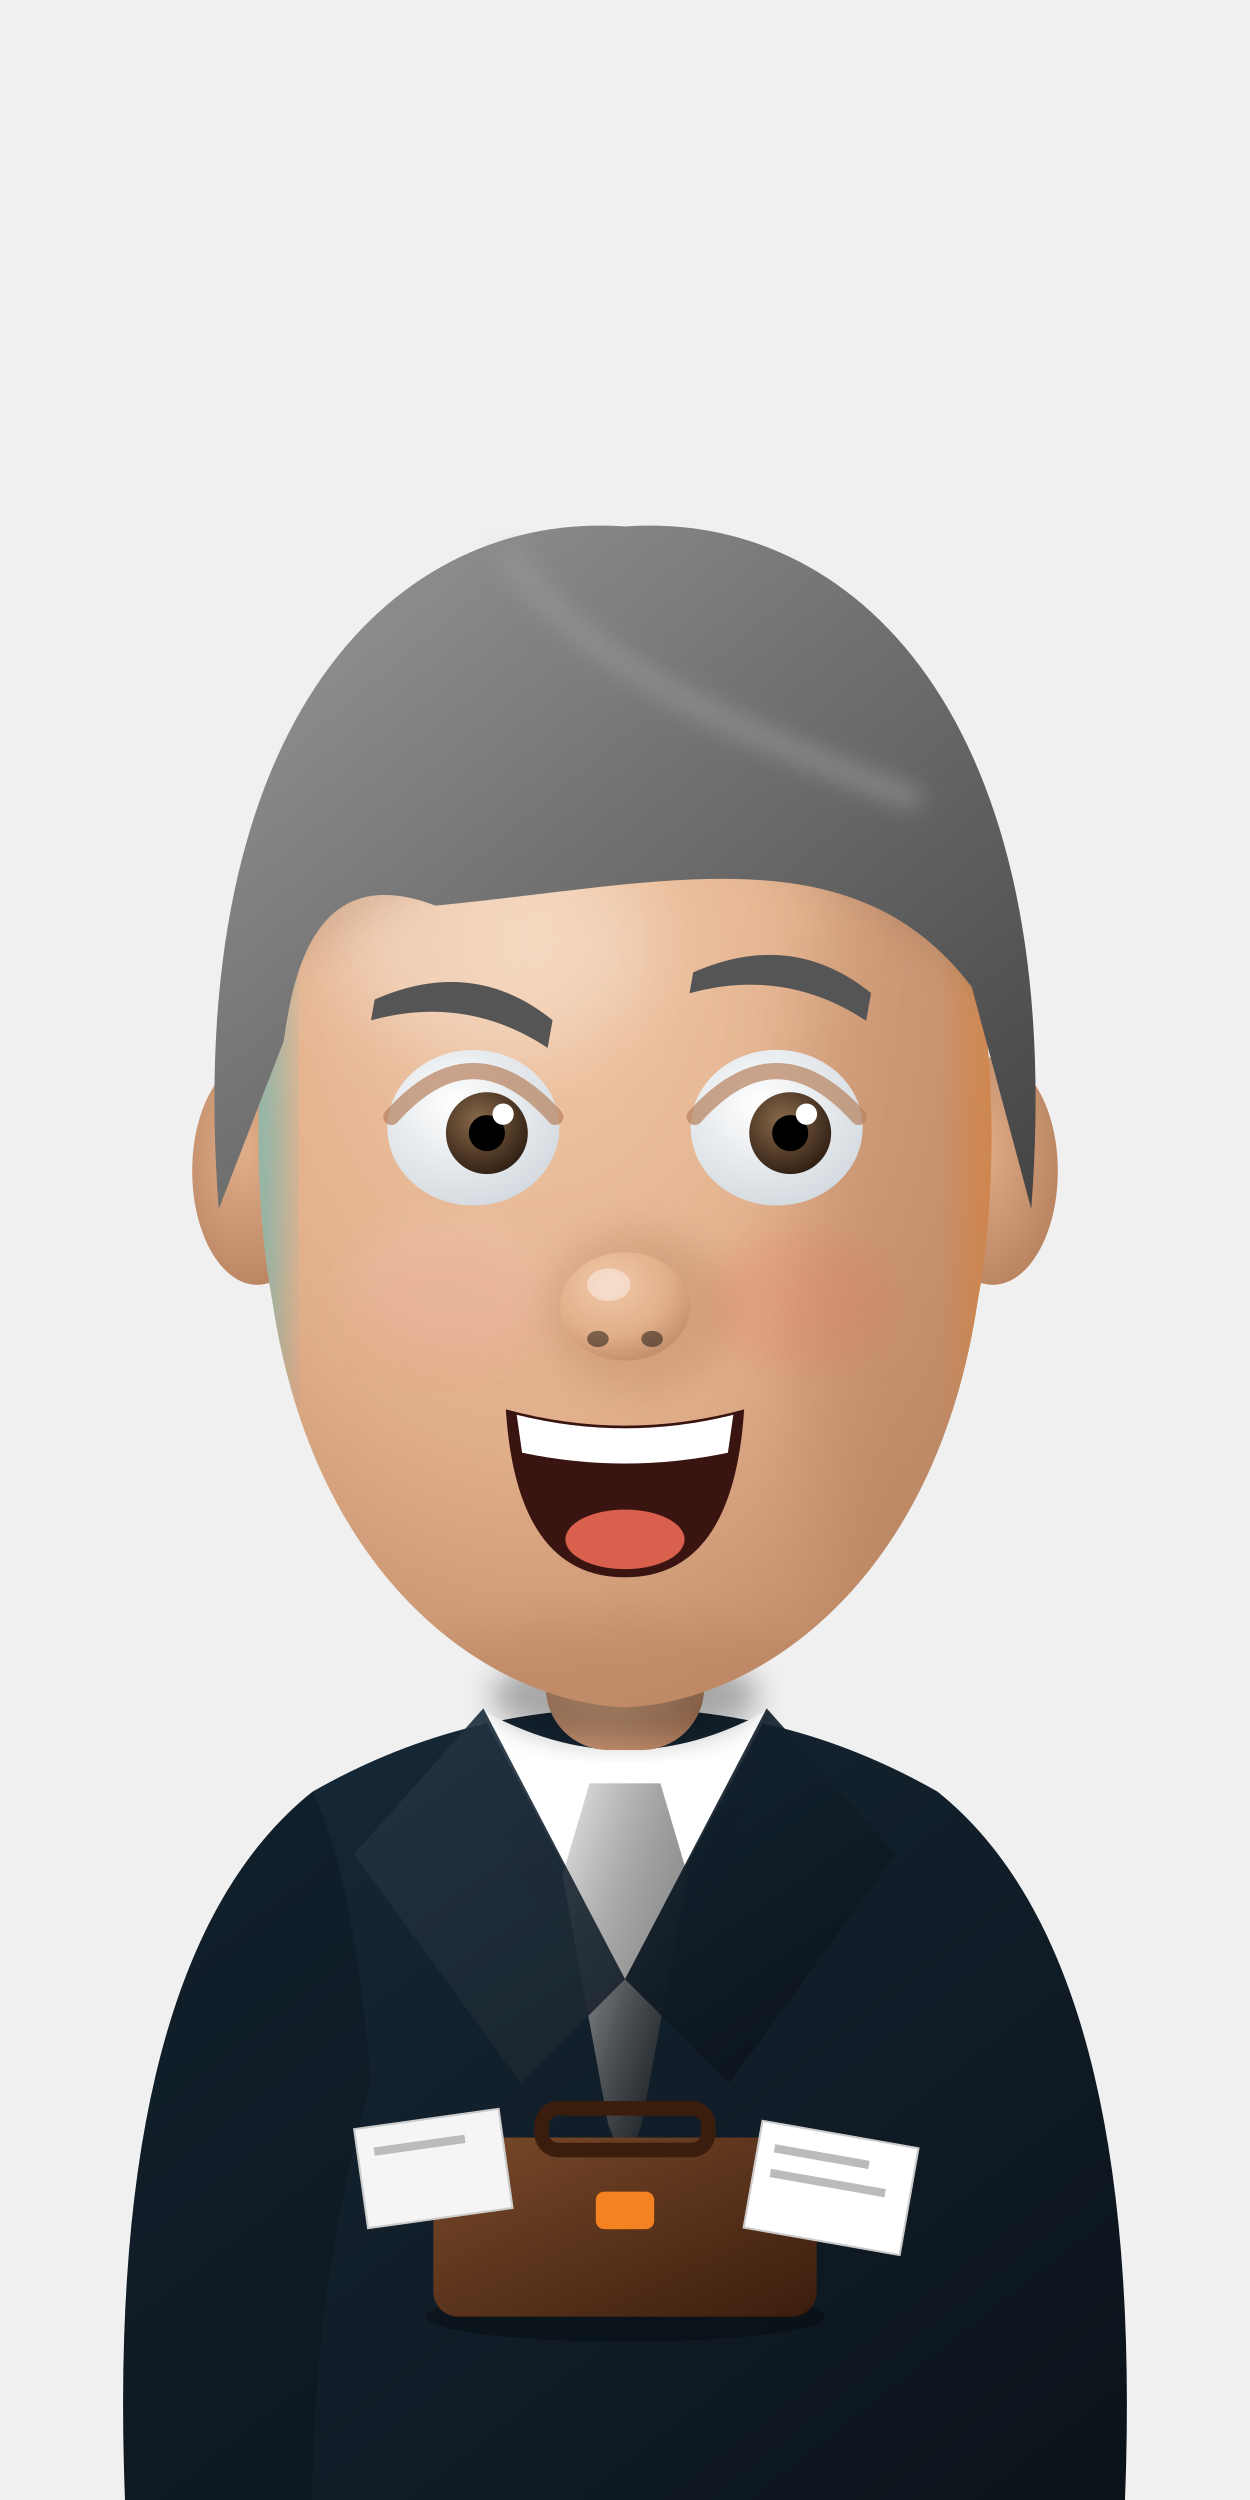
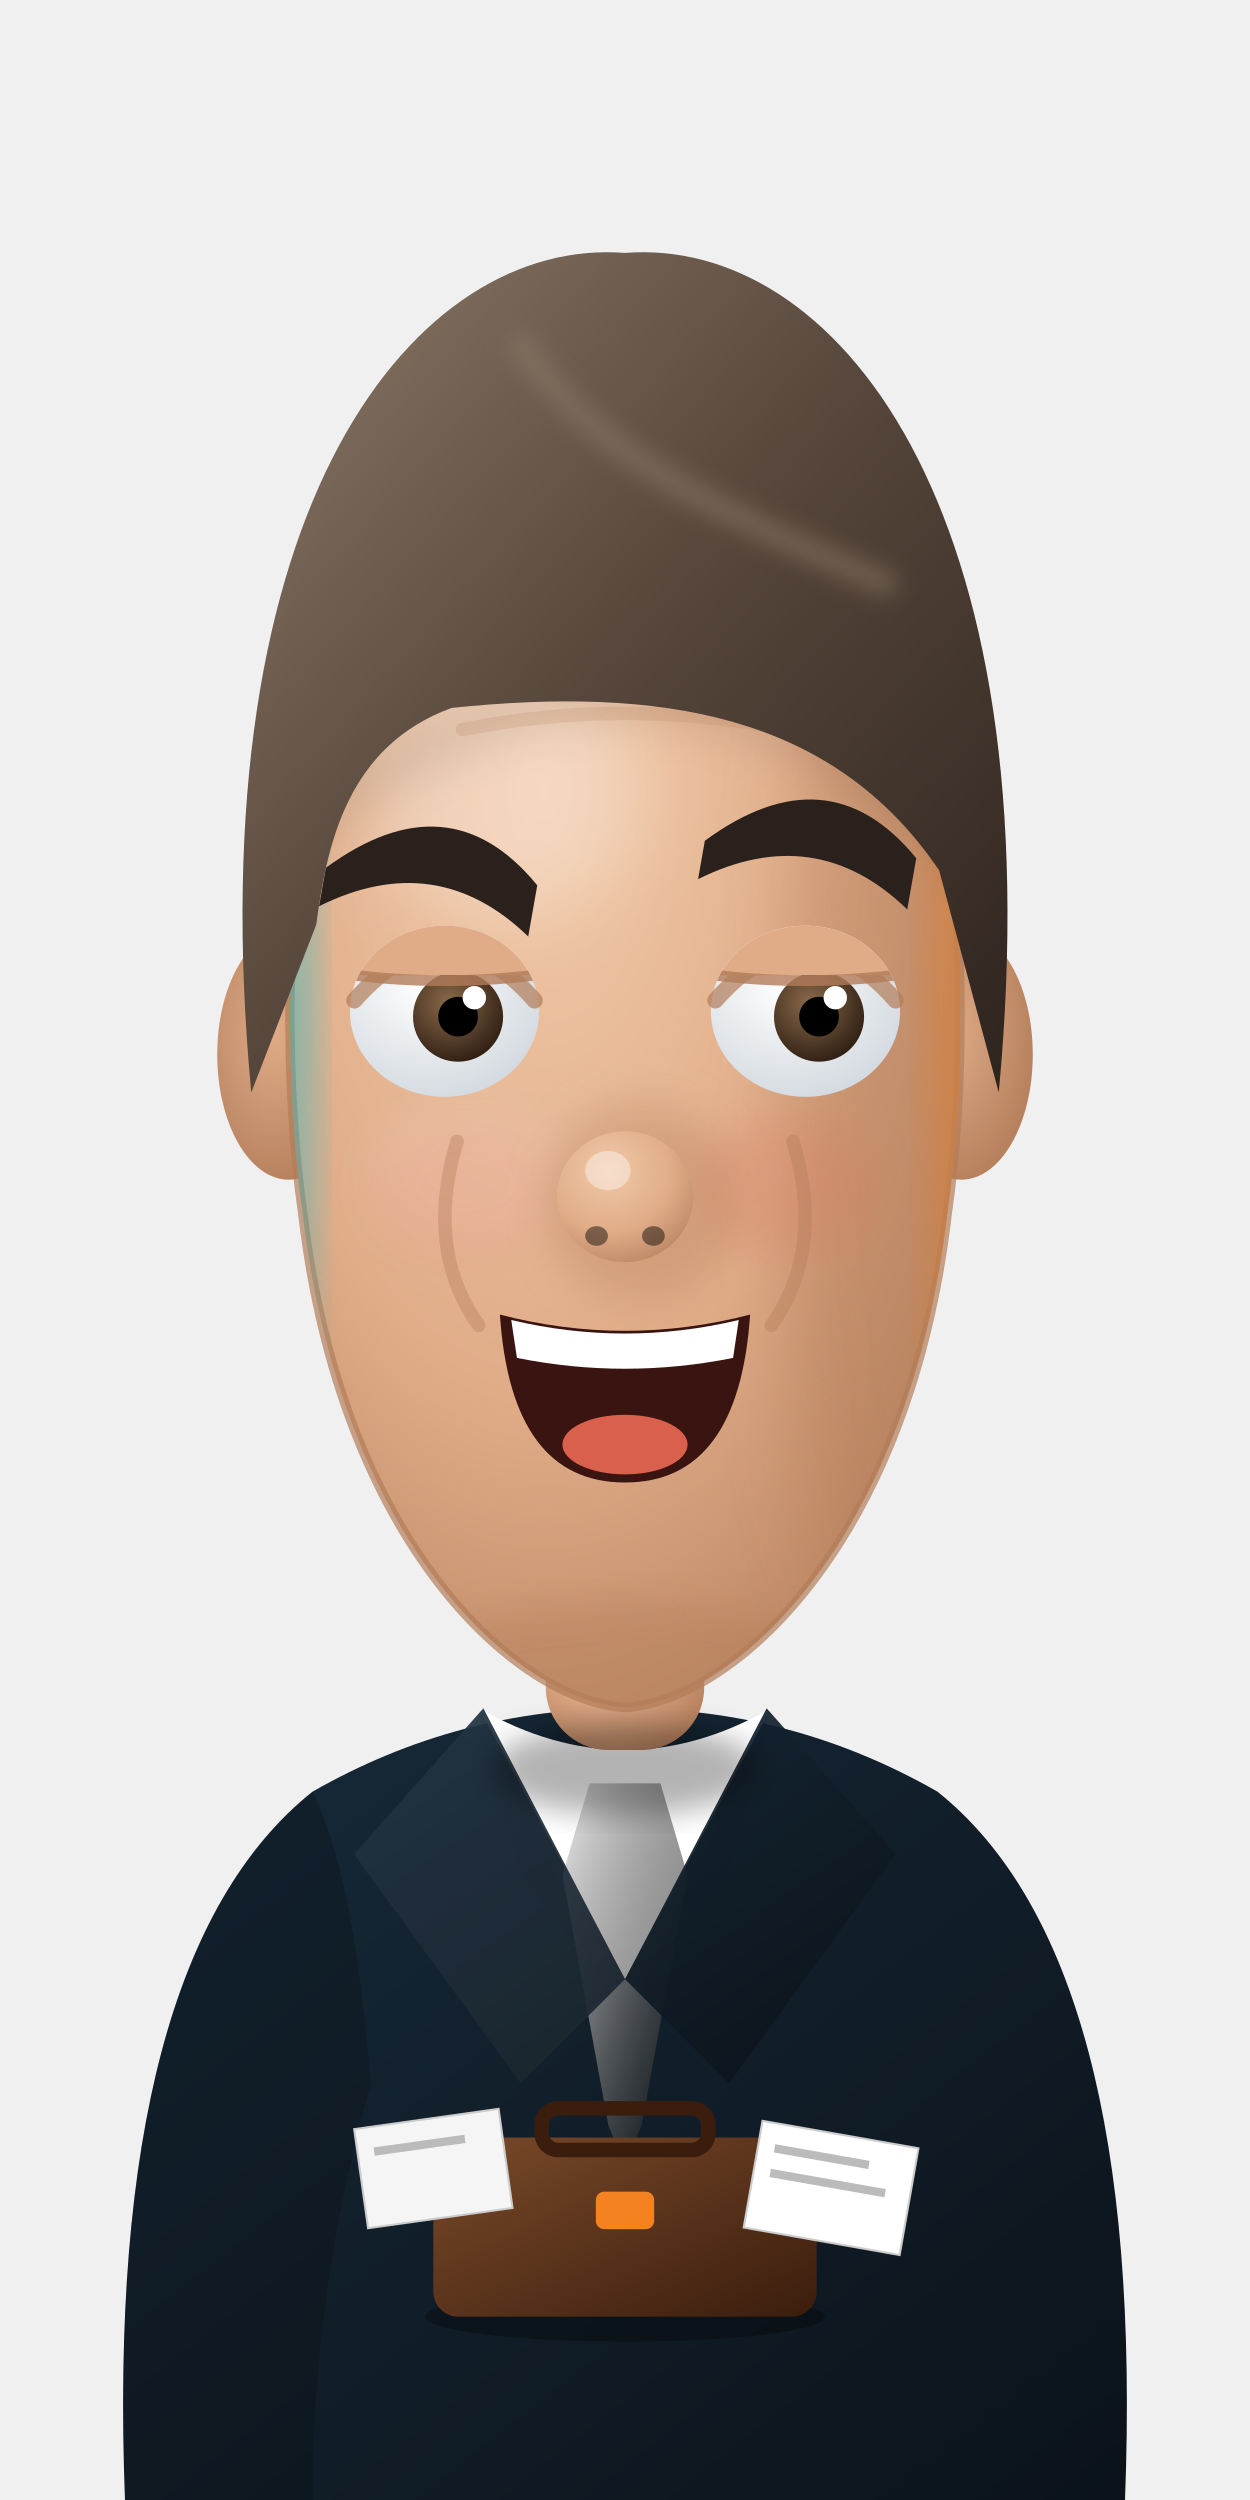
<svg xmlns="http://www.w3.org/2000/svg" width="600" height="1200" viewBox="0 -300 600 1200">
  <defs>
    <radialGradient id="portas_skin" cx="38%" cy="30%" r="85%">
      <stop offset="0" stop-color="#F1C9A8" />
-       <stop offset=".55" stop-color="#E1AE8A" />
-       <stop offset="1" stop-color="#B6805D" />
+       <stop offset=".55" stop-color="#E0AC88" />
+       <stop offset="1" stop-color="#B27C59" />
    </radialGradient>
    <radialGradient id="portas_ear" cx="40%" cy="40%" r="70%">
-       <stop offset="0" stop-color="#E1AE8A" />
-       <stop offset="1" stop-color="#B6805D" />
+       <stop offset="0" stop-color="#E0AC88" />
+       <stop offset="1" stop-color="#B27C59" />
    </radialGradient>
    <linearGradient id="portas_hair" x1="0" y1="0" x2="1" y2="1">
-       <stop offset="0" stop-color="#9A9A9A" />
-       <stop offset=".5" stop-color="#6E6E6E" />
-       <stop offset="1" stop-color="#444" />
+       <stop offset="0" stop-color="#8C7A68" />
+       <stop offset=".5" stop-color="#55453A" />
+       <stop offset="1" stop-color="#2E241E" />
    </linearGradient>
    <linearGradient id="portas_suit" x1="0" y1="0" x2="1" y2="1">
      <stop offset="0" stop-color="#172A3A" />
      <stop offset="1" stop-color="#0b1219" />
    </linearGradient>
    <linearGradient id="portas_tie" x1="0" y1="0" x2="1" y2="1">
      <stop offset="0" stop-color="#E9E9E9" />
      <stop offset="1" stop-color="#000" stop-opacity=".45" />
    </linearGradient>
    <radialGradient id="portas_eye" cx="40%" cy="35%" r="75%">
      <stop offset="0" stop-color="#fff" />
      <stop offset="1" stop-color="#cfd6dc" />
    </radialGradient>
    <radialGradient id="portas_iris" cx="40%" cy="35%" r="70%">
      <stop offset="0" stop-color="#8a6a4a" />
      <stop offset="1" stop-color="#2d1d12" />
    </radialGradient>
    <linearGradient id="portas_pap" x1="0" y1="0" x2="1" y2="1">
      <stop offset="0" stop-color="#fff" />
      <stop offset="1" stop-color="#d6d6d6" />
    </linearGradient>
    <linearGradient id="portas_pen" x1="0" y1="0" x2="0" y2="1">
      <stop offset="0" stop-color="#555" />
      <stop offset=".5" stop-color="#111" />
      <stop offset="1" stop-color="#000" />
    </linearGradient>
    <linearGradient id="portas_pasta" x1="0" y1="0" x2="1" y2="1">
      <stop offset="0" stop-color="#7a4a2a" />
      <stop offset="1" stop-color="#3b1d0d" />
    </linearGradient>
    <linearGradient id="portas_mic" x1="0" y1="0" x2="1" y2="0">
      <stop offset="0" stop-color="#999" />
      <stop offset=".5" stop-color="#eee" />
      <stop offset="1" stop-color="#555" />
    </linearGradient>
    <filter id="portas_bl" x="-20%" y="-20%" width="140%" height="140%">
      <feGaussianBlur stdDeviation="14" />
    </filter>
    <filter id="portas_bl2" x="-20%" y="-20%" width="140%" height="140%">
      <feGaussianBlur stdDeviation="7" />
    </filter>
    <filter id="portas_bl3" x="-20%" y="-50%" width="140%" height="200%">
      <feGaussianBlur stdDeviation="4" />
    </filter>
    <clipPath id="portas_hc">
-       <path d="M300 100 C442.8 100 442.8 290 430.2 356 C414.8 460 349.28 504 300 506 C250.72 504 185.2 460 169.8 356 C157.2 290 157.2 100 300 100Z" />
+       <path d="M300 64 C430.56 64 430.56 288.2 419.04 366.08 C404.96 488.8 339.424 546.72 300 549.08 C260.576 546.72 195.04 488.8 180.96 366.08 C169.44 288.2 169.44 64 300 64Z" />
    </clipPath>
  </defs>
  <ellipse cx="300" cy="884" rx="230" ry="16" fill="#000" opacity=".25" />
  <path d="M60 900 Q50 640 150 560 Q220 520 300 520 Q380 520 450 560 Q550 640 540 900Z" fill="url(#portas_suit)" />
  <path d="M60 900 Q50 640 150 560 Q170 600 178 700 Q150 800 150 900Z" fill="#000" opacity=".18" />
  <path d="M230 520 L300 650 L370 520 Q300 560 230 520Z" fill="#FFFFFF" />
  <path d="M230 520 L292 654 L250 600Z M370 520 L308 654 L350 600Z" fill="#000" opacity=".12" />
  <path d="M283 556 H317 L330 600 L308 720 L300 740 L292 720 L270 600Z" fill="url(#portas_tie)" />
  <path d="M232 520 L170 590 L250 700 L300 650Z M368 520 L430 590 L350 700 L300 650Z" fill="url(#portas_suit)" opacity=".92" />
  <path d="M232 520 L170 590 L250 700 L300 650Z" fill="#fff" opacity=".05" />
  <rect x="262" y="420" width="76" height="120" rx="30" fill="url(#portas_skin)" />
-   <ellipse cx="300" cy="514" rx="64" ry="22" fill="#000" opacity=".3" filter="url(#portas_bl2)" />
-   <g transform="translate(300 500) scale(1.3) translate(-300 -491)">
-     <ellipse cx="164.2" cy="308" rx="24" ry="42" fill="url(#portas_ear)" />
-     <ellipse cx="435.8" cy="308" rx="24" ry="42" fill="url(#portas_ear)" />
-     <path d="M300 100 C442.8 100 442.8 290 430.2 356 C414.8 460 349.28 504 300 506 C250.72 504 185.2 460 169.8 356 C157.2 290 157.2 100 300 100Z" fill="url(#portas_skin)" />
+   <ellipse cx="300" cy="549.28" rx="64" ry="22" fill="#000" opacity=".3" filter="url(#portas_bl2)" />
+   <g transform="translate(300 500) scale(1.3) translate(-300 -534)">
+     <ellipse cx="175.84" cy="308" rx="26.4" ry="46.2" fill="url(#portas_ear)" />
+     <ellipse cx="424.16" cy="308" rx="26.4" ry="46.2" fill="url(#portas_ear)" />
+     <path d="M300 64 C430.56 64 430.56 288.2 419.04 366.08 C404.96 488.8 339.424 546.72 300 549.08 C260.576 546.72 195.04 488.8 180.96 366.08 C169.44 288.2 169.44 64 300 64Z" fill="url(#portas_skin)" stroke="#B27C59" stroke-width="3.5" stroke-opacity=".7" />
    <g clip-path="url(#portas_hc)">
-       <ellipse cx="440" cy="300" rx="16" ry="160" fill="#F58220" opacity=".6" filter="url(#portas_bl2)" />
-       <ellipse cx="160" cy="300" rx="14" ry="140" fill="#22BBCB" opacity=".45" filter="url(#portas_bl2)" />
-       <ellipse cx="433" cy="330" rx="70" ry="200" fill="#B6805D" opacity=".45" filter="url(#portas_bl)" />
-       <ellipse cx="251" cy="224" rx="58.8" ry="40" fill="#fff" opacity=".28" filter="url(#portas_bl)" />
-       <ellipse cx="235.6" cy="352" rx="34" ry="24" fill="#fff" opacity=".18" filter="url(#portas_bl2)" />
-       <ellipse cx="364.4" cy="356" rx="34" ry="24" fill="#E0735F" opacity=".22" filter="url(#portas_bl2)" />
-       <ellipse cx="235.6" cy="356" rx="34" ry="24" fill="#E0735F" opacity=".18" filter="url(#portas_bl2)" />
-       <ellipse cx="300" cy="500" rx="84" ry="26" fill="#B6805D" opacity=".4" filter="url(#portas_bl2)" />
-       <path d="M150 240 Q300 110 450 240" fill="none" stroke="#000" stroke-width="22" opacity=".08" filter="url(#portas_bl2)" />
+       <ellipse cx="428" cy="300" rx="16" ry="188.8" fill="#F58220" opacity=".6" filter="url(#portas_bl2)" />
+       <ellipse cx="172" cy="300" rx="14" ry="165.2" fill="#22BBCB" opacity=".45" filter="url(#portas_bl2)" />
+       <ellipse cx="421.6" cy="330" rx="64" ry="236" fill="#B27C59" opacity=".45" filter="url(#portas_bl)" />
+       <ellipse cx="255.2" cy="210.32" rx="53.76" ry="47.2" fill="#fff" opacity=".28" filter="url(#portas_bl)" />
+       <ellipse cx="241.12" cy="352" rx="34" ry="24" fill="#fff" opacity=".18" filter="url(#portas_bl2)" />
+       <ellipse cx="358.88" cy="356" rx="34" ry="24" fill="#E0735F" opacity=".22" filter="url(#portas_bl2)" />
+       <ellipse cx="241.12" cy="356" rx="34" ry="24" fill="#E0735F" opacity=".18" filter="url(#portas_bl2)" />
+       <ellipse cx="300" cy="536" rx="76.8" ry="26" fill="#B27C59" opacity=".4" filter="url(#portas_bl2)" />
+       <path d="M162 240 Q300 110 438 240" fill="none" stroke="#000" stroke-width="22" opacity=".08" filter="url(#portas_bl2)" />
+     </g>
+     <g fill="none" stroke="#B27C59" stroke-width="5" stroke-linecap="round" opacity=".38">
+       <path d="M238 340 Q226 380 246 408" />
+       <path d="M362 340 Q374 380 354 408" />
+       <path d="M240 188 Q300 176 360 188" opacity=".5" />
    </g>
    <g id="olhos">
-       <ellipse cx="244" cy="292" rx="31.752" ry="28.728" fill="url(#portas_eye)" />
-       <ellipse cx="356" cy="292" rx="31.752" ry="28.728" fill="url(#portas_eye)" />
-       <circle cx="249" cy="294" r="15.12" fill="url(#portas_iris)" />
-       <circle cx="361" cy="294" r="15.12" fill="url(#portas_iris)" />
-       <circle cx="249" cy="294" r="6.653" fill="#000" />
-       <circle cx="361" cy="294" r="6.653" fill="#000" />
-       <circle cx="255" cy="287" r="3.931" fill="#fff" />
-       <circle cx="367" cy="287" r="3.931" fill="#fff" />
-       <path d="M213.76 288 Q244 254.2 274.24 288" fill="none" stroke="#B6805D" stroke-width="6" stroke-linecap="round" opacity=".7" />
-       <path d="M325.76 288 Q356 254.2 386.24 288" fill="none" stroke="#B6805D" stroke-width="6" stroke-linecap="round" opacity=".7" />
+       <ellipse cx="233.36" cy="292" rx="34.927" ry="31.601" fill="url(#portas_eye)" />
+       <ellipse cx="366.64" cy="292" rx="34.927" ry="31.601" fill="url(#portas_eye)" />
+       <circle cx="238.36" cy="294" r="16.632" fill="url(#portas_iris)" />
+       <circle cx="371.64" cy="294" r="16.632" fill="url(#portas_iris)" />
+       <circle cx="238.36" cy="294" r="7.318" fill="#000" />
+       <circle cx="371.64" cy="294" r="7.318" fill="#000" />
+       <circle cx="244.36" cy="287" r="4.324" fill="#fff" />
+       <circle cx="377.64" cy="287" r="4.324" fill="#fff" />
+       <path d="M200.096 288 Q233.36 250.42 266.624 288" fill="none" stroke="#B27C59" stroke-width="6" stroke-linecap="round" opacity=".7" />
+       <path d="M333.376 288 Q366.64 250.42 399.904 288" fill="none" stroke="#B27C59" stroke-width="6" stroke-linecap="round" opacity=".7" />
+     </g>
+     <g>
+       <clipPath id="portas_lc-1">
+         <ellipse cx="233.36" cy="292" rx="34.927" ry="31.601" />
+       </clipPath>
+       <rect clip-path="url(#portas_lc-1)" x="196.77" y="258.736" width="73.181" height="19.958" fill="#E0AC88" />
+       <path d="M200.096 278.694 Q233.36 282.694 266.624 278.694" fill="none" stroke="#B27C59" stroke-width="4" opacity=".8" clip-path="url(#portas_lc-1)" />
+     </g>
+     <g>
+       <clipPath id="portas_lc1">
+         <ellipse cx="366.64" cy="292" rx="34.927" ry="31.601" />
+       </clipPath>
+       <rect clip-path="url(#portas_lc1)" x="330.05" y="258.736" width="73.181" height="19.958" fill="#E0AC88" />
+       <path d="M333.376 278.694 Q366.64 282.694 399.904 278.694" fill="none" stroke="#B27C59" stroke-width="4" opacity=".8" clip-path="url(#portas_lc1)" />
    </g>
    <g id="sobrancelhas">
-       <g transform="translate(241.2 244) rotate(10)">
-         <path d="M-33 6.5 Q0 -15.6 33 2.6 L33 13 Q0 -1.3 -33 14.3Z" fill="#555" />
+       <g transform="translate(230.028 234) rotate(10)">
+         <path d="M-39 12 Q0 -28.8 39 4.8 L39 24 Q0 -2.4 -39 26.4Z" fill="#2B211C" />
      </g>
-       <g transform="translate(358.8 234) rotate(10)">
-         <path d="M-33 6.5 Q0 -15.6 33 2.6 L33 13 Q0 -1.3 -33 14.3Z" fill="#555" />
+       <g transform="translate(369.972 224) rotate(10)">
+         <path d="M-39 12 Q0 -28.8 39 4.8 L39 24 Q0 -2.4 -39 26.4Z" fill="#2B211C" />
      </g>
    </g>
-     <g id="nariz" transform="translate(300 346) scale(1 1)">
-       <ellipse cx="6" cy="14" rx="34" ry="30" fill="#B6805D" opacity=".35" filter="url(#portas_bl2)" />
+     <g id="nariz" transform="translate(300 346) scale(1.05 1.2075)">
+       <ellipse cx="6" cy="14" rx="34" ry="30" fill="#B27C59" opacity=".35" filter="url(#portas_bl2)" />
      <ellipse cx="0" cy="12" rx="24" ry="20" fill="url(#portas_skin)" />
      <ellipse cx="-6" cy="4" rx="8" ry="6" fill="#fff" opacity=".4" />
      <ellipse cx="-10" cy="24" rx="4" ry="3" fill="#000" opacity=".45" />
      <ellipse cx="10" cy="24" rx="4" ry="3" fill="#000" opacity=".45" />
    </g>
-     <g id="boca" transform="translate(300 400) scale(1 1) translate(-300 -400)">
+     <g id="boca" transform="translate(300 408) scale(1.05 1) translate(-300 -400)">
      <path d="M256 396 Q300 408 344 396 Q340 458 300 458 Q260 458 256 396Z" fill="#3a1410" />
      <path d="M260 398 Q300 408 340 398 L338 412 Q300 420 262 412Z" fill="#fff" />
      <ellipse cx="300" cy="444" rx="22" ry="11" fill="#D9604C" />
    </g>
    <g id="cabelo">
-       <path d="M150 322 C136 140 216 64 300 70 C384 64 464 140 450 322 L428 240 C384 182 314 202 230 210 C188 194 178 230 174 260Z" fill="url(#portas_hair)" />
-       <path d="M258 82 C286 120 328 140 405 170" fill="none" stroke="#9A9A9A" stroke-width="9" stroke-linecap="round" opacity=".55" filter="url(#portas_bl3)" />
+       <path d="M162 322 C141.4 104 223.2 6 300 12 C376.8 6 458.6 104 438 322 L416 240 C376.8 182 312.8 172 236 180 C197.6 194 190 230 186 260Z" fill="url(#portas_hair)" />
+       <path d="M261.6 46 C287.2 84 325.6 104 396 134" fill="none" stroke="#8C7A68" stroke-width="9" stroke-linecap="round" opacity=".55" filter="url(#portas_bl3)" />
    </g>
  </g>
  <g transform="translate(300 700)">
    <g>
      <ellipse cx="0" cy="112" rx="96" ry="12" fill="rgba(0,0,0,.3)" />
      <rect x="-92" y="26" width="184" height="86" rx="12" fill="url(#portas_pasta)" />
      <rect x="-40" y="12" width="80" height="20" rx="8" fill="none" stroke="#3b1d0d" stroke-width="7" />
      <rect x="-14" y="52" width="28" height="18" rx="4" fill="#F58220" />
      <g transform="translate(66 18) rotate(10)">
        <rect width="76" height="52" fill="#fff" stroke="#ccc" />
        <rect x="8" y="10" width="46" height="4" fill="#bbb" />
        <rect x="8" y="22" width="56" height="4" fill="#bbb" />
      </g>
      <g transform="translate(-130 22) rotate(-8)">
        <rect width="70" height="48" fill="#f5f5f5" stroke="#ccc" />
        <rect x="8" y="10" width="44" height="4" fill="#bbb" />
      </g>
    </g>
  </g>
</svg>
